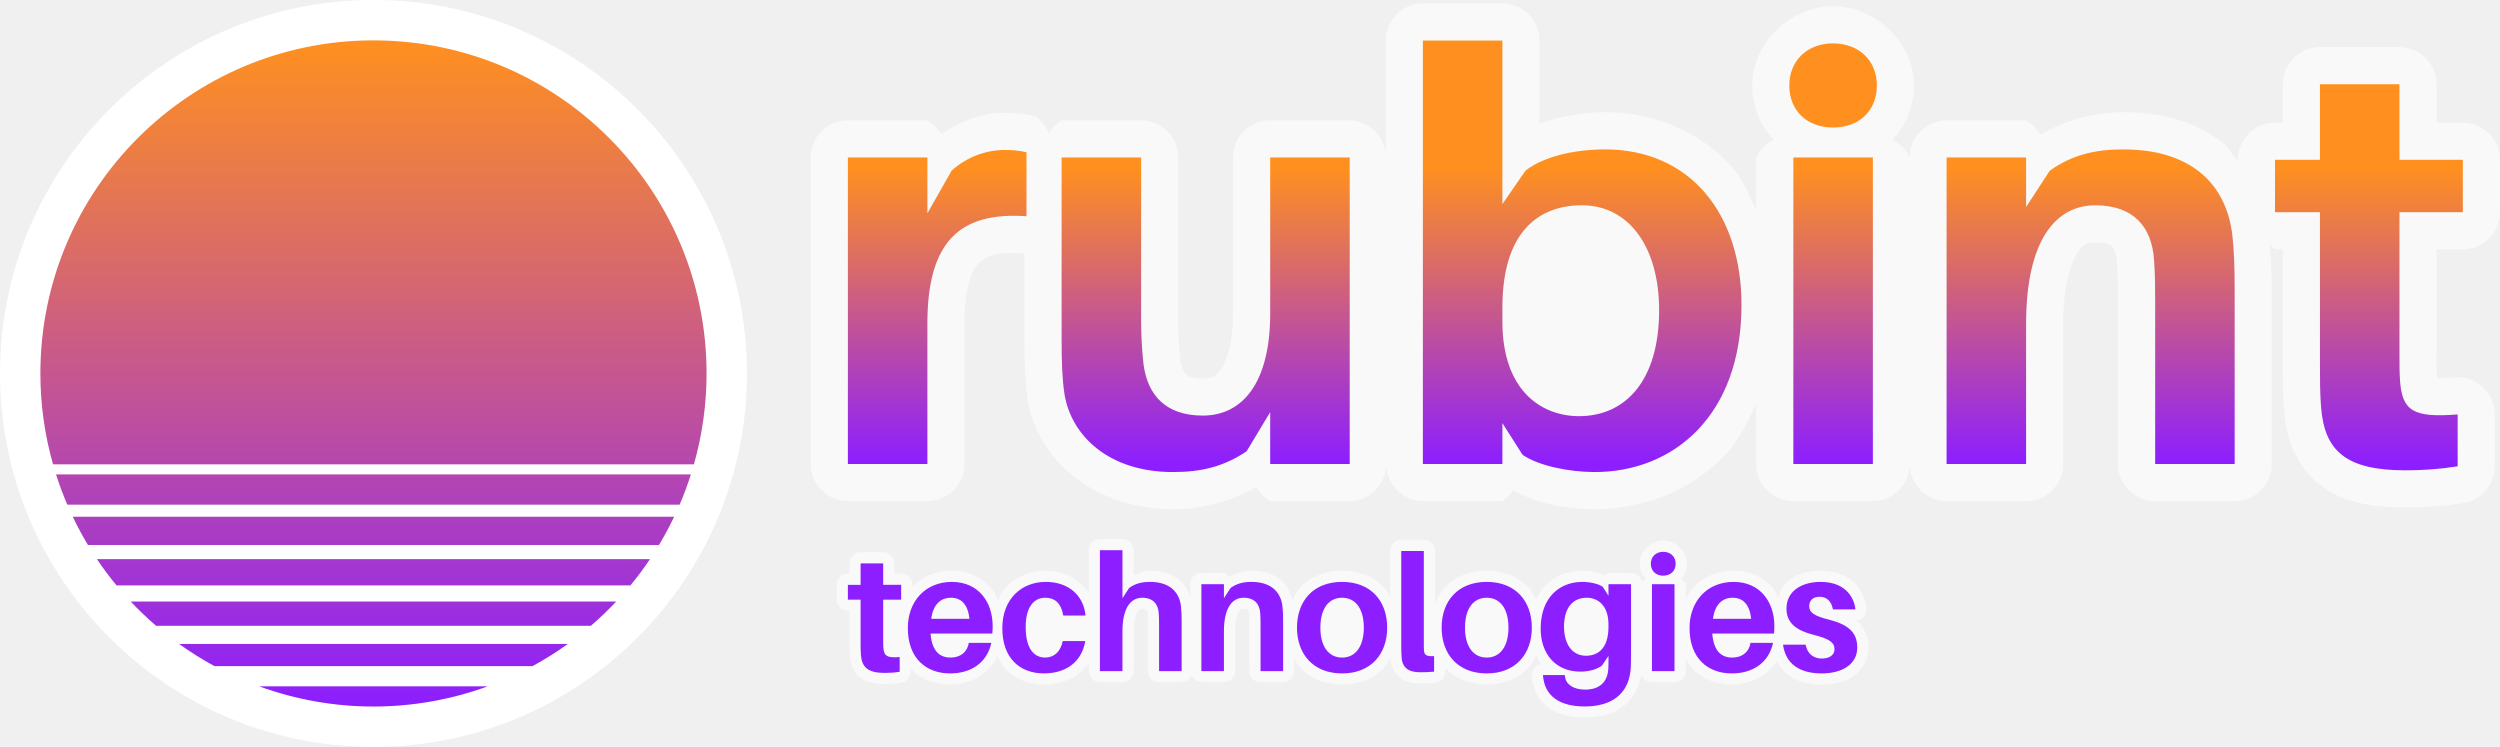
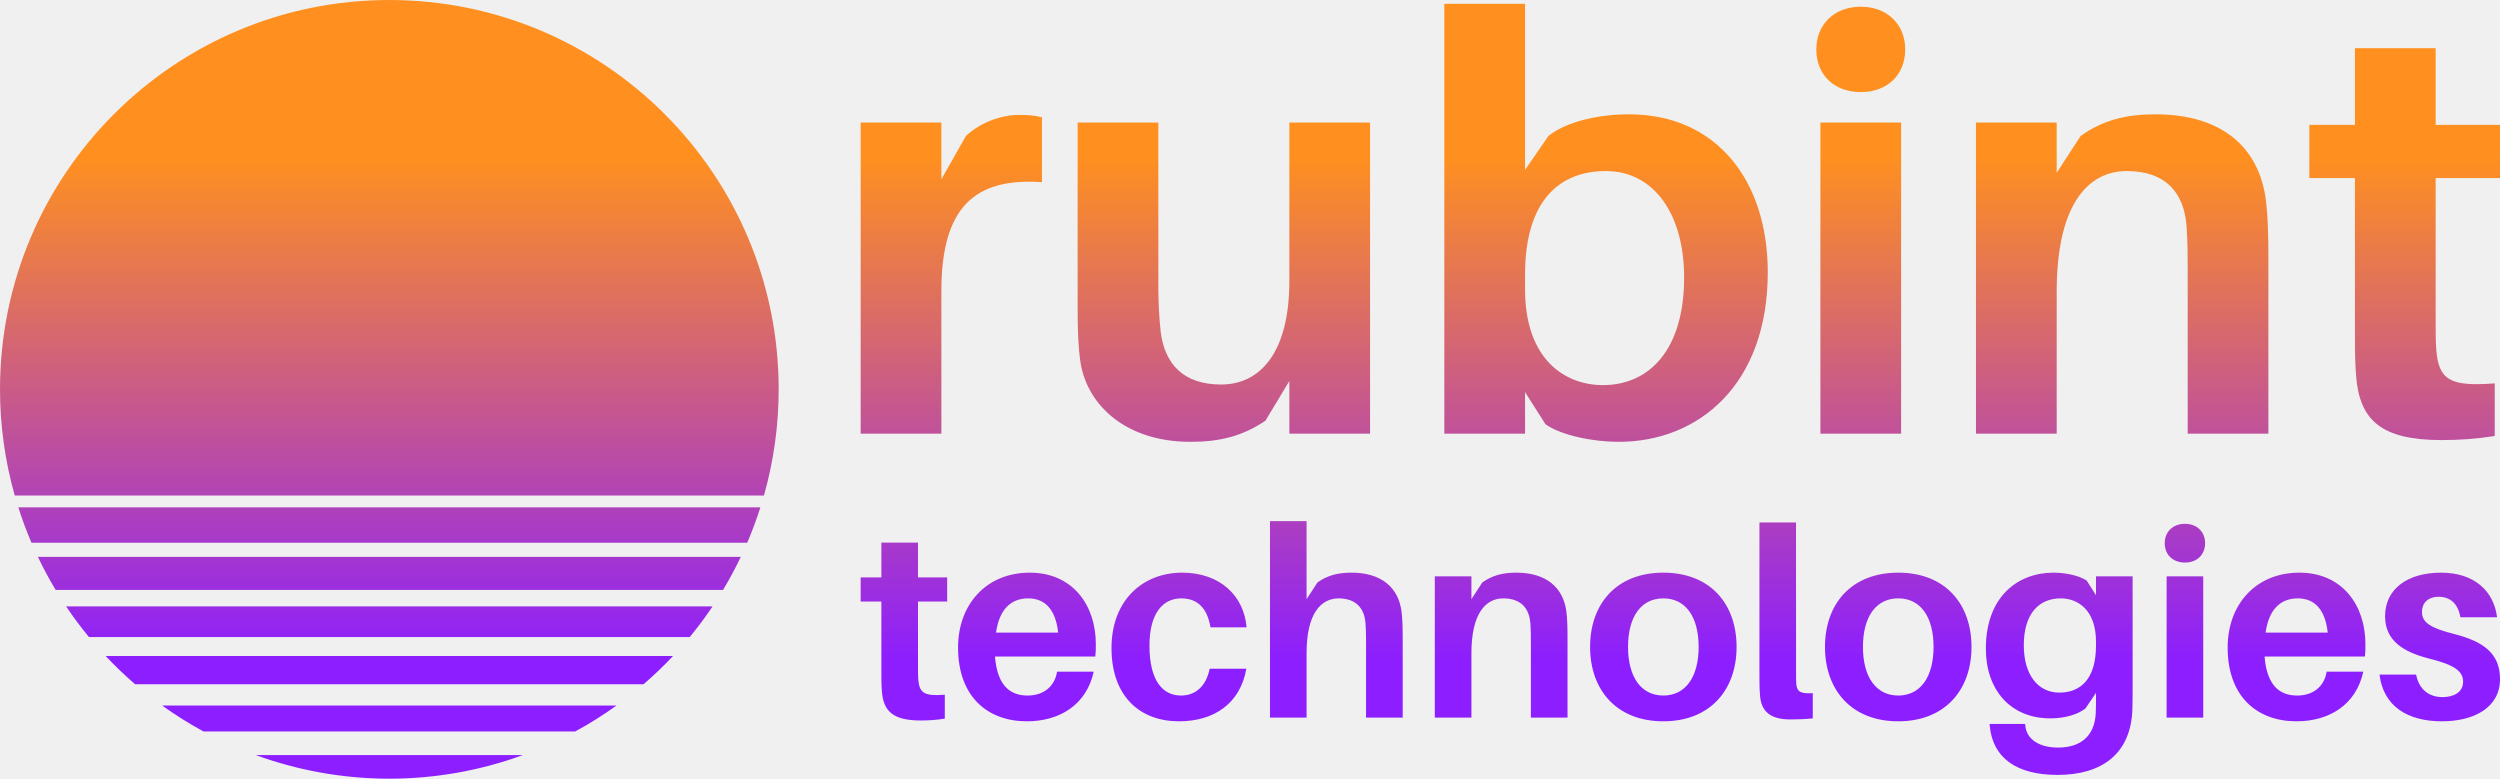
- <svg xmlns="http://www.w3.org/2000/svg" xmlns:xlink="http://www.w3.org/1999/xlink" width="123.84mm" height="37mm" viewBox="0 0 123.84 37" version="1.1" id="svg1" xml:space="preserve">
+ <svg xmlns="http://www.w3.org/2000/svg" xmlns:xlink="http://www.w3.org/1999/xlink" width="122mm" height="38mm" viewBox="0 0 122 38" version="1.1" id="svg1" xml:space="preserve">
  <defs id="defs1">
+     <linearGradient id="linearGradient37">
+       <stop style="stop-color:#8c1eff;stop-opacity:1;" offset="0.15" id="stop37" />
+       <stop style="stop-color:#ff901f;stop-opacity:1;" offset="0.8" id="stop38" />
+     </linearGradient>
    <rect x="65.435" y="-239.176" width="399.378" height="204.202" id="rect1" />
    <rect x="320.068" y="585.442" width="265.051" height="42.072" id="rect57482" />
    <rect x="276.438" y="273.692" width="364.312" height="151.308" id="rect3509" />
    <rect x="65.435" y="-239.176" width="399.378" height="204.202" id="rect3" />
-     <linearGradient xlink:href="#linearGradient9" id="linearGradient10" x1="123.758" y1="137.346" x2="123.758" y2="116.368" gradientUnits="userSpaceOnUse" gradientTransform="translate(98.24211,-14.96508)" />
-     <linearGradient id="linearGradient9">
-       <stop style="stop-color:#8c1eff;stop-opacity:1;" offset="0" id="stop9" />
-       <stop style="stop-color:#ff901f;stop-opacity:1;" offset="0.7" id="stop10" />
-     </linearGradient>
-     <linearGradient id="linearGradient13">
-       <stop style="stop-color:#8c1eff;stop-opacity:1;" offset="0" id="stop13" />
-       <stop style="stop-color:#ff901f;stop-opacity:1;" offset="1" id="stop14" />
-     </linearGradient>
-     <linearGradient xlink:href="#linearGradient13" id="linearGradient1" gradientUnits="userSpaceOnUse" gradientTransform="translate(98.24229,-14.96523)" x1="69.805" y1="149.362" x2="69.805" y2="116.362" />
+     <linearGradient xlink:href="#linearGradient37" id="linearGradient39" gradientUnits="userSpaceOnUse" x1="168.547" y1="139.219" x2="168.547" y2="101.219" />
  </defs>
-   <g id="layer1" transform="translate(-149.5467,-99.39646)">
-     <path d="m 220.029,99.563 c -1.016,3.7e-4 -1.839,0.824 -1.84,1.84 v 5.739 c -0.029,-0.974 -0.811,-1.757 -1.785,-1.785 h -3.938 c -1.016,3.7e-4 -1.839,0.824 -1.84,1.84 v 7.734 c 0,1.467 -0.317,2.355 -0.596,2.75 -0.279,0.396 -0.427,0.463 -0.904,0.463 -0.578,0 -0.735,-0.118 -0.83,-0.205 -0.094,-0.087 -0.221,-0.271 -0.283,-0.754 v -5.2e-4 -5.2e-4 -5.1e-4 -5.2e-4 c -0.072,-0.663 -0.1,-1.443 -0.1,-1.852 v -8.135 c -3.7e-4,-1.016 -0.824,-1.839 -1.84,-1.84 h -3.94 c -0.263,0.157 -0.482,0.376 -0.639,0.639 -0.131,-0.338 -0.359,-0.631 -0.656,-0.84 -0.502,-0.126 -1.023,-0.17 -1.559,-0.17 -1.078,0 -2.141,0.403 -3.111,1.057 -0.163,-0.286 -0.4,-0.523 -0.686,-0.686 h -3.937 c -1.016,8e-5 -1.84,0.824 -1.84,1.84 v 15.184 c 8e-5,1.016 0.824,1.84 1.84,1.84 h 3.937 c 1.016,-3.7e-4 1.84,-0.824 1.84,-1.84 v -6.963 c 0,-1.796 0.376,-2.649 0.707,-2.992 0.332,-0.343 0.886,-0.574 2.236,-0.481 0.009,-0.003 0.018,-0.006 0.027,-0.009 v 4.225 c 0,1.256 0.029,2.134 0.162,3.037 0.001,0.01 0.002,0.019 0.004,0.029 0.491,2.984 3.351,5.395 7.182,5.395 1.49,0 2.872,-0.384 4.135,-1.09 0.164,0.288 0.402,0.526 0.689,0.689 h 3.938 c 0.995,-0.015 1.798,-0.818 1.812,-1.813 0.015,0.995 0.817,1.798 1.812,1.813 h 3.94 c 0.213,-0.139 0.396,-0.322 0.535,-0.535 1.29,0.7 2.673,0.936 4.031,0.936 2.394,0 4.735,-0.883 6.432,-2.648 0.675,-0.702 1.141,-1.625 1.575,-2.569 v 2.977 c 8e-5,1.016 0.824,1.84 1.84,1.84 h 3.939 c 1.005,-0.008 1.818,-0.821 1.826,-1.826 0.008,1.005 0.821,1.818 1.826,1.826 h 3.939 c 1.016,-3.7e-4 1.84,-0.824 1.84,-1.84 v -6.936 c 0,-1.892 0.37,-3.018 0.696,-3.513 0.325,-0.496 0.465,-0.526 0.89,-0.526 0.608,0 0.749,0.126 0.833,0.209 0.084,0.083 0.207,0.273 0.242,0.765 v 0.006 c 0.051,0.686 0.053,1.346 0.053,1.975 v 8.019 c 8e-5,1.016 0.824,1.84 1.84,1.84 h 3.939 c 1.016,-3.7e-4 1.84,-0.824 1.84,-1.84 v -8.562 c 0,-0.985 -0.045,-1.641 -0.1,-2.328 0.077,0.094 0.164,0.181 0.258,0.258 h 0.387 v 5.638 c 0,0.853 -0.002,1.564 0.062,2.344 0.108,1.348 0.598,2.765 1.746,3.662 1.147,0.897 2.582,1.143 4.254,1.143 0.963,0 1.903,-0.064 2.891,-0.223 0.891,-0.144 1.547,-0.914 1.547,-1.816 v -2.57 c -5e-4,-1.072 -0.913,-1.917 -1.982,-1.834 -0.767,0.06 -0.843,0.011 -0.875,0.031 -0.021,-0.307 -0.025,-0.689 -0.025,-1.193 v -5.182 h 1.301 c 1.016,-3.7e-4 1.84,-0.824 1.84,-1.84 v -2.596 c -3.7e-4,-1.016 -0.824,-1.839 -1.84,-1.84 h -1.301 v -1.9 c -9e-5,-1.016 -0.824,-1.84 -1.84,-1.84 h -3.937 c -1.016,3.7e-4 -1.84,0.824 -1.84,1.84 v 1.9 h -0.387 c -1.016,3.7e-4 -1.839,0.824 -1.84,1.84 v 0.08 c -0.245,-0.297 -0.419,-0.651 -0.722,-0.896 -1.305,-1.054 -3.027,-1.539 -4.943,-1.539 -1.468,0 -2.857,0.385 -4.116,1.109 -0.166,-0.297 -0.412,-0.543 -0.709,-0.709 h -3.939 c -1.005,0.008 -1.818,0.821 -1.826,1.826 -0.181,-0.376 -0.484,-0.678 -0.859,-0.859 0.678,-0.718 1.072,-1.697 1.072,-2.695 0,-2.111 -1.907,-3.922 -4.008,-3.922 -2.101,0 -4.01,1.809 -4.01,3.922 0,0.999 0.395,1.978 1.072,2.695 -0.383,0.182 -0.691,0.49 -0.873,0.873 v 2.613 c -0.329,-0.706 -0.616,-1.444 -1.114,-2.031 -1.499,-1.767 -3.787,-2.823 -6.379,-2.823 -1.129,0 -2.211,0.206 -3.24,0.563 v -4.116 c -3.7e-4,-1.016 -0.824,-1.839 -1.84,-1.84 z" style="fill:#f9f9f9;fill-opacity:1;stroke-width:0.265" id="path6" />
-     <path d="m 204.031,126.096 c -0.306,4.8e-4 -0.554,0.249 -0.554,0.554 v 2.127 c -0.432,-0.659 -1.184,-1.112 -2.125,-1.112 -0.72,0 -1.412,0.256 -1.914,0.758 -0.196,0.196 -0.336,0.445 -0.459,0.703 -0.093,-0.217 -0.193,-0.433 -0.35,-0.618 -0.441,-0.517 -1.124,-0.844 -1.925,-0.844 -0.78,0 -1.476,0.292 -1.963,0.793 v -0.093 c -1.8e-4,-0.306 -0.249,-0.555 -0.554,-0.555 h -0.336 v -0.506 c -4.9e-4,-0.306 -0.249,-0.554 -0.555,-0.554 h -1.117 c -0.306,4.8e-4 -0.554,0.249 -0.554,0.554 v 0.506 h -0.076 c -0.306,1.8e-4 -0.555,0.249 -0.555,0.555 v 0.738 c 1.8e-4,0.306 0.249,0.555 0.555,0.555 h 0.076 v 1.566 c 0,0.242 -9.9e-4,0.445 0.018,0.67 0.031,0.389 0.173,0.799 0.508,1.06 0.334,0.261 0.751,0.33 1.228,0.33 0.275,0 0.542,-0.017 0.824,-0.062 0.269,-0.044 0.467,-0.277 0.467,-0.549 v -0.176 c 0.017,0.032 0.036,0.065 0.065,0.093 0.495,0.491 1.176,0.717 1.883,0.717 1.003,0 1.905,-0.519 2.344,-1.407 0.114,0.251 0.242,0.492 0.429,0.682 0.485,0.491 1.161,0.725 1.866,0.725 0.632,0 1.225,-0.161 1.696,-0.516 0.208,-0.156 0.383,-0.352 0.527,-0.574 v 0.422 c 5e-4,0.306 0.249,0.554 0.554,0.554 h 1.117 c 0.306,-1.8e-4 0.555,-0.249 0.555,-0.554 v -1.967 c 0,-0.533 0.106,-0.847 0.191,-0.977 0.044,-0.068 0.076,-0.099 0.105,-0.115 0.03,-0.016 0.064,-0.019 0.125,-0.02 0.079,8.2e-4 0.128,0.01 0.158,0.02 0.03,0.01 0.041,0.02 0.051,0.029 0.017,0.016 0.047,0.06 0.057,0.193 v 0.002 c -2e-5,6.9e-4 -2e-5,0.001 0,0.002 0.014,0.193 0.015,0.377 0.015,0.557 v 2.275 c 4.9e-4,0.306 0.249,0.554 0.555,0.554 h 1.117 c 5.2e-4,1e-5 0.001,1e-5 0.002,0 0.225,-0.012 0.412,-0.158 0.488,-0.359 0.076,0.201 0.263,0.347 0.488,0.359 6.9e-4,2e-5 0.001,2e-5 0.002,0 h 1.117 c 0.306,-4.9e-4 0.554,-0.249 0.554,-0.554 v -1.967 c 0,-0.533 0.106,-0.85 0.192,-0.98 0.045,-0.069 0.075,-0.1 0.103,-0.115 0.028,-0.015 0.061,-0.018 0.121,-0.018 0.084,0 0.135,0.009 0.164,0.019 0.03,0.01 0.039,0.02 0.051,0.032 0.017,0.016 0.047,0.06 0.057,0.193 v 0.002 c -2e-5,6.9e-4 -2e-5,10e-4 0,0.002 0.014,0.193 0.015,0.378 0.015,0.557 v 2.275 c 4.9e-4,0.306 0.249,0.554 0.554,0.554 h 1.117 c 0.306,-1.8e-4 0.554,-0.249 0.554,-0.554 v -0.641 c 0.086,0.172 0.175,0.344 0.311,0.488 0.49,0.522 1.217,0.821 2.059,0.821 0.841,0 1.568,-0.298 2.059,-0.821 0.146,-0.156 0.242,-0.342 0.334,-0.529 1.4e-4,0.002 -1.6e-4,0.004 0,0.006 v 0.002 c 0.019,0.391 0.181,0.775 0.481,1.002 0.299,0.227 0.653,0.283 0.996,0.283 0.261,0 0.501,-0.005 0.748,-0.033 0.281,-0.031 0.494,-0.27 0.494,-0.553 v -0.172 c 0.49,0.518 1.214,0.815 2.053,0.815 0.841,0 1.568,-0.298 2.059,-0.821 0.171,-0.182 0.281,-0.403 0.384,-0.623 0.072,0.153 0.152,0.301 0.254,0.436 -0.281,0.046 -0.488,0.299 -0.465,0.59 l 0.008,0.078 c -6e-5,0.001 -6e-5,0.002 0,0.004 0.061,0.6 0.348,1.142 0.823,1.485 0.473,0.342 1.086,0.486 1.795,0.486 0.768,0 1.465,-0.182 1.988,-0.619 0.438,-0.366 0.714,-0.9 0.81,-1.525 0.069,0.228 0.279,0.396 0.529,0.396 h 1.117 c 0.306,-1.8e-4 0.555,-0.249 0.555,-0.554 v -0.662 c 0.109,0.226 0.232,0.442 0.404,0.613 0.495,0.491 1.176,0.717 1.883,0.717 0.914,0 1.76,-0.42 2.239,-1.166 0.143,0.282 0.325,0.537 0.578,0.717 0.453,0.322 1.017,0.45 1.62,0.45 0.572,0 1.12,-0.114 1.566,-0.412 0.449,-0.299 0.762,-0.827 0.762,-1.43 0,-0.519 -0.202,-0.997 -0.551,-1.312 -0.015,-0.013 -0.031,-0.018 -0.047,-0.026 0.31,-0.027 0.543,-0.303 0.504,-0.617 -0.063,-0.511 -0.297,-0.993 -0.697,-1.33 -0.4,-0.338 -0.943,-0.516 -1.561,-0.516 -0.604,0 -1.154,0.145 -1.578,0.469 -0.276,0.212 -0.444,0.519 -0.549,0.853 -0.076,-0.164 -0.148,-0.334 -0.271,-0.479 -0.441,-0.517 -1.125,-0.844 -1.926,-0.844 -0.795,0 -1.504,0.302 -1.992,0.821 -0.165,0.175 -0.279,0.386 -0.382,0.602 v -0.754 c -2.4e-4,-0.005 -0.002,-0.011 -0.004,-0.015 -0.049,-0.107 -0.134,-0.191 -0.236,-0.248 0.18,-0.205 0.297,-0.47 0.297,-0.748 0,-0.619 -0.553,-1.146 -1.17,-1.146 -0.617,0 -1.17,0.527 -1.17,1.146 0,0.278 0.117,0.543 0.297,0.748 -0.072,0.041 -0.13,0.097 -0.178,0.164 -0.047,-0.258 -0.273,-0.455 -0.545,-0.455 h -1.117 c -0.007,1.2e-4 -0.013,0.002 -0.019,0.006 -0.055,0.036 -0.101,0.084 -0.141,0.137 -0.365,-0.192 -0.755,-0.256 -1.135,-0.256 -0.68,0 -1.352,0.237 -1.844,0.736 -0.192,0.195 -0.328,0.444 -0.448,0.705 -0.104,-0.222 -0.214,-0.444 -0.387,-0.627 -0.491,-0.521 -1.219,-0.815 -2.059,-0.815 -0.84,0 -1.567,0.294 -2.058,0.815 -0.23,0.244 -0.388,0.537 -0.504,0.853 v -2.644 c -1.9e-4,-0.306 -0.249,-0.555 -0.555,-0.555 h -1.117 c -0.306,4.9e-4 -0.554,0.249 -0.554,0.555 v 2.291 c -0.087,-0.176 -0.178,-0.353 -0.316,-0.5 -0.491,-0.521 -1.219,-0.815 -2.059,-0.815 -0.84,0 -1.568,0.294 -2.059,0.815 -0.18,0.19 -0.301,0.419 -0.408,0.654 -0.09,-0.4 -0.277,-0.771 -0.595,-1.027 -0.378,-0.304 -0.875,-0.442 -1.424,-0.442 -0.408,0 -0.782,0.135 -1.131,0.328 -0.053,-0.089 -0.126,-0.163 -0.219,-0.211 -0.005,-0.003 -0.011,-0.004 -0.018,-0.004 H 209.059 c -0.306,1.8e-4 -0.555,0.248 -0.555,0.554 v 0.639 c -0.104,-0.338 -0.289,-0.643 -0.564,-0.865 -0.378,-0.304 -0.875,-0.442 -1.424,-0.442 -0.298,0 -0.555,0.13 -0.812,0.233 v -1.248 c -4.9e-4,-0.306 -0.249,-0.554 -0.555,-0.554 z" style="fill:#f9f9f9;fill-opacity:1;stroke-width:0.265" id="path7" />
-     <circle style="fill:#ffffff;fill-opacity:1;stroke-width:0.294" id="circle7" cx="168.047" cy="117.896" r="18.5" />
-     <path id="path8" style="font-weight:bold;font-family:Aileron;-inkscape-font-specification:'Aileron Bold';white-space:pre;fill:url(#linearGradient10);stroke-width:2.378" d="m 220.03,101.403 v 20.978 h 3.939 v -2.026 l 0.999,1.569 c 0.771,0.542 2.312,0.856 3.568,0.856 3.91,0 7.278,-2.797 7.278,-8.277 0,-4.481 -2.512,-7.706 -6.764,-7.706 -1.541,0 -3.083,0.371 -3.939,1.056 l -1.142,1.655 v -8.105 z m 20.321,0.143 c -1.284,0 -2.169,0.856 -2.169,2.084 0,1.256 0.885,2.084 2.169,2.084 1.284,0 2.169,-0.828 2.169,-2.084 0,-1.227 -0.885,-2.084 -2.169,-2.084 z m 24.117,2.026 v 3.739 h -2.226 v 2.597 h 2.226 v 7.478 c 0,0.856 2.6e-4,1.512 0.057,2.197 0.171,2.141 1.227,3.111 4.167,3.111 0.885,0 1.712,-0.057 2.597,-0.199 v -2.569 c -2.198,0.171 -2.74,-0.171 -2.854,-1.655 -0.029,-0.4 -0.028,-0.828 -0.028,-1.342 v -7.021 h 3.139 v -2.597 h -3.139 v -3.739 z m -9.732,3.225 c -1.456,0 -2.569,0.286 -3.654,1.056 l -1.17,1.798 v -2.454 h -3.939 v 15.184 h 3.939 v -6.936 c 0,-4.224 1.513,-5.879 3.425,-5.879 1.912,0 2.797,1.084 2.911,2.683 0.057,0.771 0.057,1.484 0.057,2.112 v 8.02 h 3.938 v -8.562 c 0,-1.227 -0.029,-1.998 -0.114,-2.768 -0.314,-2.654 -2.169,-4.253 -5.394,-4.253 z m -55.455,0.029 c -0.856,0 -1.855,0.342 -2.597,1.027 l -1.198,2.112 v -2.768 h -3.939 v 15.184 h 3.939 v -6.964 c 0,-4.081 1.627,-5.537 4.909,-5.309 v -3.168 c -0.342,-0.086 -0.656,-0.114 -1.113,-0.114 z m 2.854,0.371 v 8.962 c 0,1.227 0.028,1.998 0.143,2.768 0.342,2.083 2.227,3.853 5.366,3.853 1.456,0 2.54,-0.285 3.653,-1.027 l 1.17,-1.941 v 2.569 h 3.939 v -15.184 h -3.939 v 7.734 c 0,3.425 -1.369,5.052 -3.339,5.052 -1.827,0 -2.74,-0.999 -2.94,-2.569 -0.086,-0.771 -0.114,-1.598 -0.114,-2.084 v -8.134 z m 36.247,0 v 15.184 h 3.939 v -15.184 z m -10.474,2.369 c 2.34,0 3.825,2.084 3.825,5.195 0,3.511 -1.684,5.251 -3.967,5.251 -1.827,0 -3.796,-1.227 -3.796,-4.681 v -0.714 c 0,-3.71 1.77,-5.051 3.939,-5.051 z m -23.877,17.084 v 5.991 h 1.117 V 130.674 c 0,-1.198 0.429,-1.66 0.972,-1.668 0.542,0 0.793,0.308 0.826,0.761 0.016,0.219 0.017,0.421 0.017,0.599 v 2.275 h 1.117 v -2.429 c 0,-0.348 -0.008,-0.567 -0.033,-0.785 -0.089,-0.753 -0.615,-1.206 -1.53,-1.206 -0.413,0 -0.728,0.081 -1.036,0.299 l -0.332,0.51 v -2.38 z m 14.928,0.04 v 4.567 c 0,0.283 3.4e-4,0.486 0.017,0.68 0.024,0.559 0.372,0.761 0.923,0.761 0.251,0 0.469,-0.008 0.688,-0.032 v -0.769 c -0.381,0.024 -0.477,-0.049 -0.502,-0.267 -0.008,-0.113 -0.008,-0.226 -0.008,-0.396 l -5.1e-4,-4.542 z m 12.978,0.041 c -0.364,0 -0.615,0.243 -0.615,0.591 0,0.356 0.251,0.591 0.615,0.591 0.364,0 0.615,-0.235 0.615,-0.591 0,-0.348 -0.251,-0.591 -0.615,-0.591 z m -39.759,0.575 v 1.061 h -0.631 v 0.736 h 0.631 v 2.121 c 0,0.243 -1.7e-4,0.429 0.016,0.623 0.049,0.607 0.348,0.883 1.182,0.883 0.251,0 0.486,-0.016 0.737,-0.057 v -0.729 c -0.623,0.049 -0.777,-0.048 -0.809,-0.469 -0.008,-0.113 -0.008,-0.235 -0.008,-0.381 v -1.992 h 0.89 v -0.736 h -0.89 v -1.061 z m 4.525,0.915 c -1.32,0 -2.186,0.963 -2.186,2.283 0,1.514 0.915,2.251 2.097,2.251 1.012,0 1.822,-0.51 2.04,-1.514 h -1.117 c -0.073,0.461 -0.421,0.729 -0.899,0.729 -0.518,0 -0.923,-0.283 -0.996,-1.19 h 3.06 c 0.016,-0.146 0.016,-0.275 0.016,-0.38 0,-1.174 -0.696,-2.178 -2.016,-2.178 z m 4.647,0 c -1.182,0 -2.153,0.826 -2.153,2.299 0,1.49 0.882,2.234 2.056,2.234 1.077,0 1.87,-0.542 2.056,-1.603 h -1.117 c -0.113,0.542 -0.437,0.818 -0.874,0.818 -0.559,0 -0.963,-0.453 -0.963,-1.522 0,-0.98 0.405,-1.441 0.972,-1.441 0.461,0 0.785,0.259 0.89,0.883 h 1.101 c -0.081,-0.955 -0.802,-1.668 -1.967,-1.668 z m 10.193,0 c -0.413,0 -0.728,0.081 -1.036,0.299 l -0.332,0.51 v -0.696 h -1.117 v 4.307 h 1.117 v -1.967 c 0,-1.198 0.429,-1.668 0.972,-1.668 0.542,0 0.793,0.308 0.826,0.761 0.016,0.219 0.017,0.421 0.017,0.599 v 2.275 h 1.117 v -2.429 c 0,-0.348 -0.008,-0.567 -0.033,-0.785 -0.089,-0.753 -0.615,-1.206 -1.53,-1.206 z m 4.485,0 c -1.433,0 -2.234,0.955 -2.234,2.267 0,1.304 0.802,2.267 2.234,2.267 1.433,0 2.234,-0.964 2.234,-2.267 0,-1.312 -0.802,-2.267 -2.234,-2.267 z m 7.165,0 c -1.433,0 -2.234,0.955 -2.234,2.267 0,1.304 0.802,2.267 2.234,2.267 1.433,0 2.234,-0.964 2.234,-2.267 0,-1.312 -0.802,-2.267 -2.234,-2.267 z m 4.736,0 c -1.109,0 -2.064,0.753 -2.064,2.315 0,1.263 0.753,2.13 1.967,2.13 0.437,0 0.826,-0.114 1.069,-0.3 l 0.324,-0.477 v 0.105 c 0,0.186 2.4e-4,0.365 -0.008,0.527 -0.041,0.688 -0.462,1.036 -1.15,1.036 -0.575,0 -0.947,-0.251 -0.996,-0.647 l -0.008,-0.073 h -1.085 l 0.008,0.081 c 0.097,0.947 0.802,1.474 2.064,1.474 1.36,0 2.234,-0.648 2.283,-1.992 0.008,-0.235 0.008,-0.567 0.008,-0.834 V 128.334 h -1.117 v 0.575 l -0.283,-0.445 c -0.219,-0.154 -0.656,-0.243 -1.012,-0.243 z m 7.497,0 c -1.32,0 -2.186,0.963 -2.186,2.283 0,1.514 0.915,2.251 2.097,2.251 1.012,0 1.822,-0.51 2.04,-1.514 h -1.117 c -0.073,0.461 -0.421,0.729 -0.899,0.729 -0.518,0 -0.923,-0.283 -0.996,-1.19 h 3.06 c 0.016,-0.146 0.016,-0.275 0.016,-0.38 0,-1.174 -0.696,-2.178 -2.016,-2.178 z m 4.323,0 c -1.028,0 -1.708,0.502 -1.708,1.328 0,0.745 0.55,1.093 1.352,1.296 0.745,0.186 1.028,0.372 1.028,0.704 0,0.316 -0.275,0.469 -0.631,0.469 -0.389,0 -0.712,-0.218 -0.801,-0.688 h -1.117 c 0.121,0.972 0.858,1.425 1.903,1.425 0.988,0 1.773,-0.421 1.773,-1.287 0,-0.793 -0.518,-1.149 -1.401,-1.376 -0.712,-0.178 -0.979,-0.348 -0.979,-0.672 0,-0.267 0.178,-0.461 0.51,-0.461 0.372,0 0.591,0.227 0.664,0.624 h 1.117 c -0.097,-0.785 -0.68,-1.36 -1.708,-1.36 z m -8.371,0.113 v 4.307 h 1.117 v -4.307 z m -34.723,0.672 c 0.534,0 0.842,0.364 0.915,1.044 h -1.894 c 0.097,-0.712 0.461,-1.044 0.979,-1.044 z m 19.373,0 c 0.672,0 1.077,0.551 1.077,1.482 0,0.923 -0.405,1.482 -1.077,1.482 -0.672,0 -1.076,-0.559 -1.076,-1.482 0,-0.931 0.404,-1.482 1.076,-1.482 z m 7.165,0 c 0.672,0 1.077,0.551 1.077,1.482 0,0.923 -0.405,1.482 -1.077,1.482 -0.672,0 -1.077,-0.559 -1.077,-1.482 0,-0.931 0.405,-1.482 1.077,-1.482 z m 4.955,0 c 0.518,0 1.076,0.348 1.076,1.32 v 0.121 c 0,1.053 -0.502,1.433 -1.117,1.433 -0.664,0 -1.085,-0.559 -1.085,-1.441 0,-0.988 0.478,-1.433 1.126,-1.433 z m 7.23,0 c 0.534,0 0.842,0.364 0.915,1.044 h -1.894 c 0.097,-0.712 0.462,-1.044 0.98,-1.044 z" />
-     <path id="circle1" style="fill:url(#linearGradient1);fill-opacity:1;stroke-width:0.262" d="m 168.047,101.396 a 16.5,16.5 0 0 0 -16.5,16.5 16.5,16.5 0 0 0 0.626,4.5 h 31.749 a 16.5,16.5 0 0 0 0.625,-4.5 16.5,16.5 0 0 0 -16.5,-16.5 z m -15.725,21.499 a 16.5,16.5 0 0 0 0.559,1.5 h 30.332 a 16.5,16.5 0 0 0 0.558,-1.5 z m 0.83,2.1 a 16.5,16.5 0 0 0 0.752,1.4 h 28.285 a 16.5,16.5 0 0 0 0.752,-1.4 z m 1.197,2.1 a 16.5,16.5 0 0 0 0.969,1.3 h 25.457 a 16.5,16.5 0 0 0 0.969,-1.3 z m 1.674,2.1 a 16.5,16.5 0 0 0 1.253,1.2 h 21.541 a 16.5,16.5 0 0 0 1.253,-1.2 z m 2.395,2.1 a 16.5,16.5 0 0 0 1.754,1.1 h 15.749 a 16.5,16.5 0 0 0 1.754,-1.1 z m 3.97,2.1 a 16.5,16.5 0 0 0 5.658,1 16.5,16.5 0 0 0 5.658,-1 z" />
+   <g id="layer1" transform="translate(-149.5467,-101.2186)">
+     <path id="path2" style="font-weight:bold;font-family:Aileron;-inkscape-font-specification:'Aileron Bold';white-space:pre;fill:url(#linearGradient39);fill-opacity:1;stroke-width:2.378" d="M 168.547 101.219 A 19 19 0 0 0 149.547 120.219 A 19 19 0 0 0 150.267 125.4 L 186.827 125.4 A 19 19 0 0 0 187.546 120.219 A 19 19 0 0 0 168.547 101.219 z M 220.03 101.403 L 220.03 122.381 L 223.969 122.381 L 223.969 120.354 L 224.968 121.924 C 225.739 122.466 227.28 122.78 228.536 122.78 C 232.446 122.78 235.814 119.983 235.814 114.503 C 235.814 110.022 233.302 106.797 229.049 106.797 C 227.508 106.797 225.967 107.168 225.111 107.853 L 223.969 109.509 L 223.969 101.403 L 220.03 101.403 z M 240.352 101.546 C 239.067 101.546 238.183 102.402 238.183 103.629 C 238.183 104.885 239.067 105.713 240.352 105.713 C 241.636 105.713 242.521 104.885 242.521 103.629 C 242.521 102.402 241.636 101.546 240.352 101.546 z M 264.468 103.572 L 264.468 107.311 L 262.242 107.311 L 262.242 109.908 L 264.468 109.908 L 264.468 117.386 C 264.468 118.242 264.469 118.898 264.526 119.583 C 264.697 121.724 265.753 122.694 268.692 122.694 C 269.577 122.694 270.405 122.638 271.29 122.495 L 271.29 119.926 C 269.092 120.097 268.55 119.755 268.436 118.271 C 268.407 117.871 268.407 117.443 268.407 116.929 L 268.407 109.908 L 271.547 109.908 L 271.547 107.311 L 268.407 107.311 L 268.407 103.572 L 264.468 103.572 z M 254.736 106.797 C 253.281 106.797 252.167 107.083 251.083 107.853 L 249.913 109.651 L 249.913 107.197 L 245.974 107.197 L 245.974 122.381 L 249.913 122.381 L 249.913 115.445 C 249.913 111.221 251.426 109.566 253.338 109.566 C 255.25 109.566 256.135 110.65 256.249 112.248 C 256.306 113.019 256.306 113.733 256.306 114.36 L 256.306 122.381 L 260.244 122.381 L 260.244 113.818 C 260.244 112.591 260.216 111.821 260.13 111.05 C 259.816 108.396 257.961 106.797 254.736 106.797 z M 199.281 106.826 C 198.425 106.826 197.426 107.168 196.684 107.853 L 195.486 109.965 L 195.486 107.197 L 191.547 107.197 L 191.547 122.381 L 195.486 122.381 L 195.486 115.417 C 195.486 111.335 197.112 109.88 200.394 110.108 L 200.394 106.94 C 200.052 106.855 199.738 106.826 199.281 106.826 z M 202.135 107.197 L 202.135 116.159 C 202.135 117.386 202.164 118.157 202.278 118.927 C 202.62 121.011 204.504 122.78 207.644 122.78 C 209.1 122.78 210.184 122.495 211.297 121.753 L 212.467 119.812 L 212.467 122.381 L 216.406 122.381 L 216.406 107.197 L 212.467 107.197 L 212.467 114.931 C 212.467 118.356 211.097 119.983 209.128 119.983 C 207.301 119.983 206.388 118.984 206.188 117.415 C 206.103 116.644 206.074 115.816 206.074 115.331 L 206.074 107.197 L 202.135 107.197 z M 238.382 107.197 L 238.382 122.381 L 242.321 122.381 L 242.321 107.197 L 238.382 107.197 z M 227.908 109.566 C 230.248 109.566 231.732 111.649 231.732 114.76 C 231.732 118.271 230.048 120.012 227.765 120.012 C 225.939 120.012 223.969 118.784 223.969 115.331 L 223.969 114.617 C 223.969 110.907 225.739 109.566 227.908 109.566 z M 150.44 125.976 A 19 19 0 0 0 151.083 127.703 L 186.011 127.703 A 19 19 0 0 0 186.654 125.976 L 150.44 125.976 z M 211.521 126.65 L 211.521 136.236 L 213.308 136.236 L 213.308 133.089 C 213.308 131.171 213.994 130.432 214.862 130.419 C 215.73 130.419 216.132 130.912 216.183 131.637 C 216.209 131.987 216.21 132.311 216.21 132.596 L 216.21 136.236 L 217.998 136.236 L 217.998 132.35 C 217.998 131.793 217.985 131.443 217.946 131.093 C 217.803 129.889 216.961 129.164 215.497 129.164 C 214.837 129.164 214.332 129.293 213.839 129.642 L 213.308 130.458 L 213.308 126.65 L 211.521 126.65 z M 235.407 126.715 L 235.407 134.021 C 235.407 134.475 235.407 134.798 235.433 135.109 C 235.472 136.003 236.029 136.327 236.909 136.327 C 237.311 136.327 237.66 136.313 238.01 136.275 L 238.01 135.044 C 237.401 135.083 237.246 134.966 237.207 134.617 C 237.194 134.435 237.194 134.255 237.194 133.983 L 237.193 126.715 L 235.407 126.715 z M 256.171 126.78 C 255.588 126.78 255.186 127.168 255.186 127.725 C 255.186 128.295 255.588 128.671 256.171 128.671 C 256.754 128.671 257.155 128.295 257.155 127.725 C 257.155 127.168 256.754 126.78 256.171 126.78 z M 192.557 127.699 L 192.557 129.397 L 191.547 129.397 L 191.547 130.575 L 192.557 130.575 L 192.557 133.969 C 192.557 134.358 192.557 134.656 192.583 134.966 C 192.661 135.938 193.139 136.378 194.474 136.378 C 194.875 136.378 195.251 136.353 195.653 136.288 L 195.653 135.121 C 194.656 135.199 194.41 135.045 194.358 134.371 C 194.345 134.19 194.345 133.995 194.345 133.761 L 194.345 130.575 L 195.769 130.575 L 195.769 129.397 L 194.345 129.397 L 194.345 127.699 L 192.557 127.699 z M 151.396 128.394 A 19 19 0 0 0 152.262 130.006 L 184.832 130.006 A 19 19 0 0 0 185.698 128.394 L 151.396 128.394 z M 199.797 129.164 C 197.686 129.164 196.3 130.705 196.3 132.817 C 196.3 135.239 197.764 136.418 199.655 136.418 C 201.274 136.418 202.57 135.601 202.92 133.995 L 201.132 133.995 C 201.016 134.733 200.458 135.161 199.694 135.161 C 198.865 135.161 198.217 134.707 198.101 133.256 L 202.997 133.256 C 203.023 133.023 203.023 132.816 203.023 132.648 C 203.023 130.769 201.909 129.164 199.797 129.164 z M 207.233 129.164 C 205.342 129.164 203.788 130.484 203.788 132.842 C 203.788 135.226 205.199 136.418 207.078 136.418 C 208.8 136.418 210.07 135.549 210.368 133.852 L 208.58 133.852 C 208.399 134.72 207.88 135.161 207.181 135.161 C 206.287 135.161 205.64 134.436 205.64 132.726 C 205.64 131.158 206.288 130.419 207.194 130.419 C 207.933 130.419 208.451 130.834 208.619 131.832 L 210.381 131.832 C 210.251 130.303 209.098 129.164 207.233 129.164 z M 223.541 129.164 C 222.881 129.164 222.376 129.293 221.884 129.642 L 221.352 130.458 L 221.352 129.345 L 219.565 129.345 L 219.565 136.236 L 221.352 136.236 L 221.352 133.089 C 221.352 131.171 222.039 130.419 222.907 130.419 C 223.774 130.419 224.176 130.912 224.228 131.637 C 224.254 131.987 224.254 132.311 224.254 132.596 L 224.254 136.236 L 226.042 136.236 L 226.042 132.35 C 226.042 131.793 226.029 131.443 225.99 131.093 C 225.847 129.889 225.005 129.164 223.541 129.164 z M 230.717 129.164 C 228.425 129.164 227.143 130.691 227.143 132.79 C 227.143 134.875 228.425 136.418 230.717 136.418 C 233.01 136.418 234.292 134.875 234.292 132.79 C 234.292 130.691 233.01 129.164 230.717 129.164 z M 242.181 129.164 C 239.889 129.164 238.606 130.691 238.606 132.79 C 238.606 134.875 239.889 136.418 242.181 136.418 C 244.474 136.418 245.756 134.875 245.756 132.79 C 245.756 130.691 244.474 129.164 242.181 129.164 z M 249.759 129.164 C 247.985 129.164 246.456 130.368 246.456 132.868 C 246.456 134.889 247.661 136.275 249.604 136.275 C 250.303 136.275 250.925 136.093 251.314 135.795 L 251.831 135.032 L 251.831 135.2 C 251.831 135.497 251.832 135.783 251.819 136.042 C 251.754 137.143 251.08 137.7 249.979 137.7 C 249.059 137.7 248.463 137.298 248.386 136.663 L 248.373 136.547 L 246.637 136.547 L 246.65 136.676 C 246.806 138.192 247.933 139.034 249.954 139.034 C 252.13 139.034 253.529 137.998 253.607 135.848 C 253.619 135.472 253.619 134.941 253.619 134.513 L 253.619 129.345 L 251.831 129.345 L 251.831 130.264 L 251.378 129.552 C 251.028 129.306 250.329 129.164 249.759 129.164 z M 261.754 129.164 C 259.642 129.164 258.256 130.705 258.256 132.817 C 258.256 135.239 259.721 136.418 261.612 136.418 C 263.231 136.418 264.526 135.601 264.876 133.995 L 263.088 133.995 C 262.971 134.733 262.415 135.161 261.65 135.161 C 260.821 135.161 260.174 134.707 260.057 133.256 L 264.954 133.256 C 264.98 133.023 264.979 132.816 264.979 132.648 C 264.979 130.769 263.865 129.164 261.754 129.164 z M 268.671 129.164 C 267.026 129.164 265.938 129.966 265.938 131.288 C 265.938 132.479 266.818 133.036 268.101 133.36 C 269.292 133.658 269.746 133.956 269.746 134.487 C 269.746 134.993 269.305 135.238 268.735 135.238 C 268.114 135.238 267.596 134.889 267.453 134.138 L 265.666 134.138 C 265.86 135.692 267.039 136.418 268.71 136.418 C 270.29 136.418 271.547 135.744 271.547 134.358 C 271.547 133.088 270.717 132.518 269.305 132.156 C 268.165 131.871 267.738 131.599 267.738 131.08 C 267.738 130.653 268.023 130.342 268.554 130.342 C 269.15 130.342 269.499 130.705 269.616 131.34 L 271.404 131.34 C 271.249 130.083 270.316 129.164 268.671 129.164 z M 255.277 129.345 L 255.277 136.236 L 257.065 136.236 L 257.065 129.345 L 255.277 129.345 z M 199.72 130.419 C 200.575 130.419 201.068 131.003 201.184 132.091 L 198.153 132.091 C 198.308 130.951 198.891 130.419 199.72 130.419 z M 230.717 130.419 C 231.793 130.419 232.44 131.3 232.44 132.79 C 232.44 134.267 231.793 135.161 230.717 135.161 C 229.642 135.161 228.995 134.267 228.995 132.79 C 228.995 131.3 229.642 130.419 230.717 130.419 z M 242.181 130.419 C 243.257 130.419 243.904 131.3 243.904 132.79 C 243.904 134.267 243.257 135.161 242.181 135.161 C 241.106 135.161 240.458 134.267 240.458 132.79 C 240.458 131.3 241.106 130.419 242.181 130.419 z M 250.109 130.419 C 250.938 130.419 251.831 130.977 251.831 132.531 L 251.831 132.726 C 251.831 134.41 251.028 135.018 250.043 135.018 C 248.981 135.018 248.308 134.124 248.308 132.712 C 248.308 131.132 249.073 130.419 250.109 130.419 z M 261.676 130.419 C 262.531 130.419 263.023 131.003 263.14 132.091 L 260.108 132.091 C 260.264 130.951 260.847 130.419 261.676 130.419 z M 152.774 130.812 A 19 19 0 0 0 153.89 132.309 L 183.204 132.309 A 19 19 0 0 0 184.32 130.812 L 152.774 130.812 z M 154.702 133.231 A 19 19 0 0 0 156.145 134.612 L 180.949 134.612 A 19 19 0 0 0 182.392 133.231 L 154.702 133.231 z M 157.46 135.648 A 19 19 0 0 0 159.479 136.915 L 177.615 136.915 A 19 19 0 0 0 179.634 135.648 L 157.46 135.648 z M 162.032 138.067 A 19 19 0 0 0 168.547 139.218 A 19 19 0 0 0 175.062 138.067 L 162.032 138.067 z " />
  </g>
</svg>
